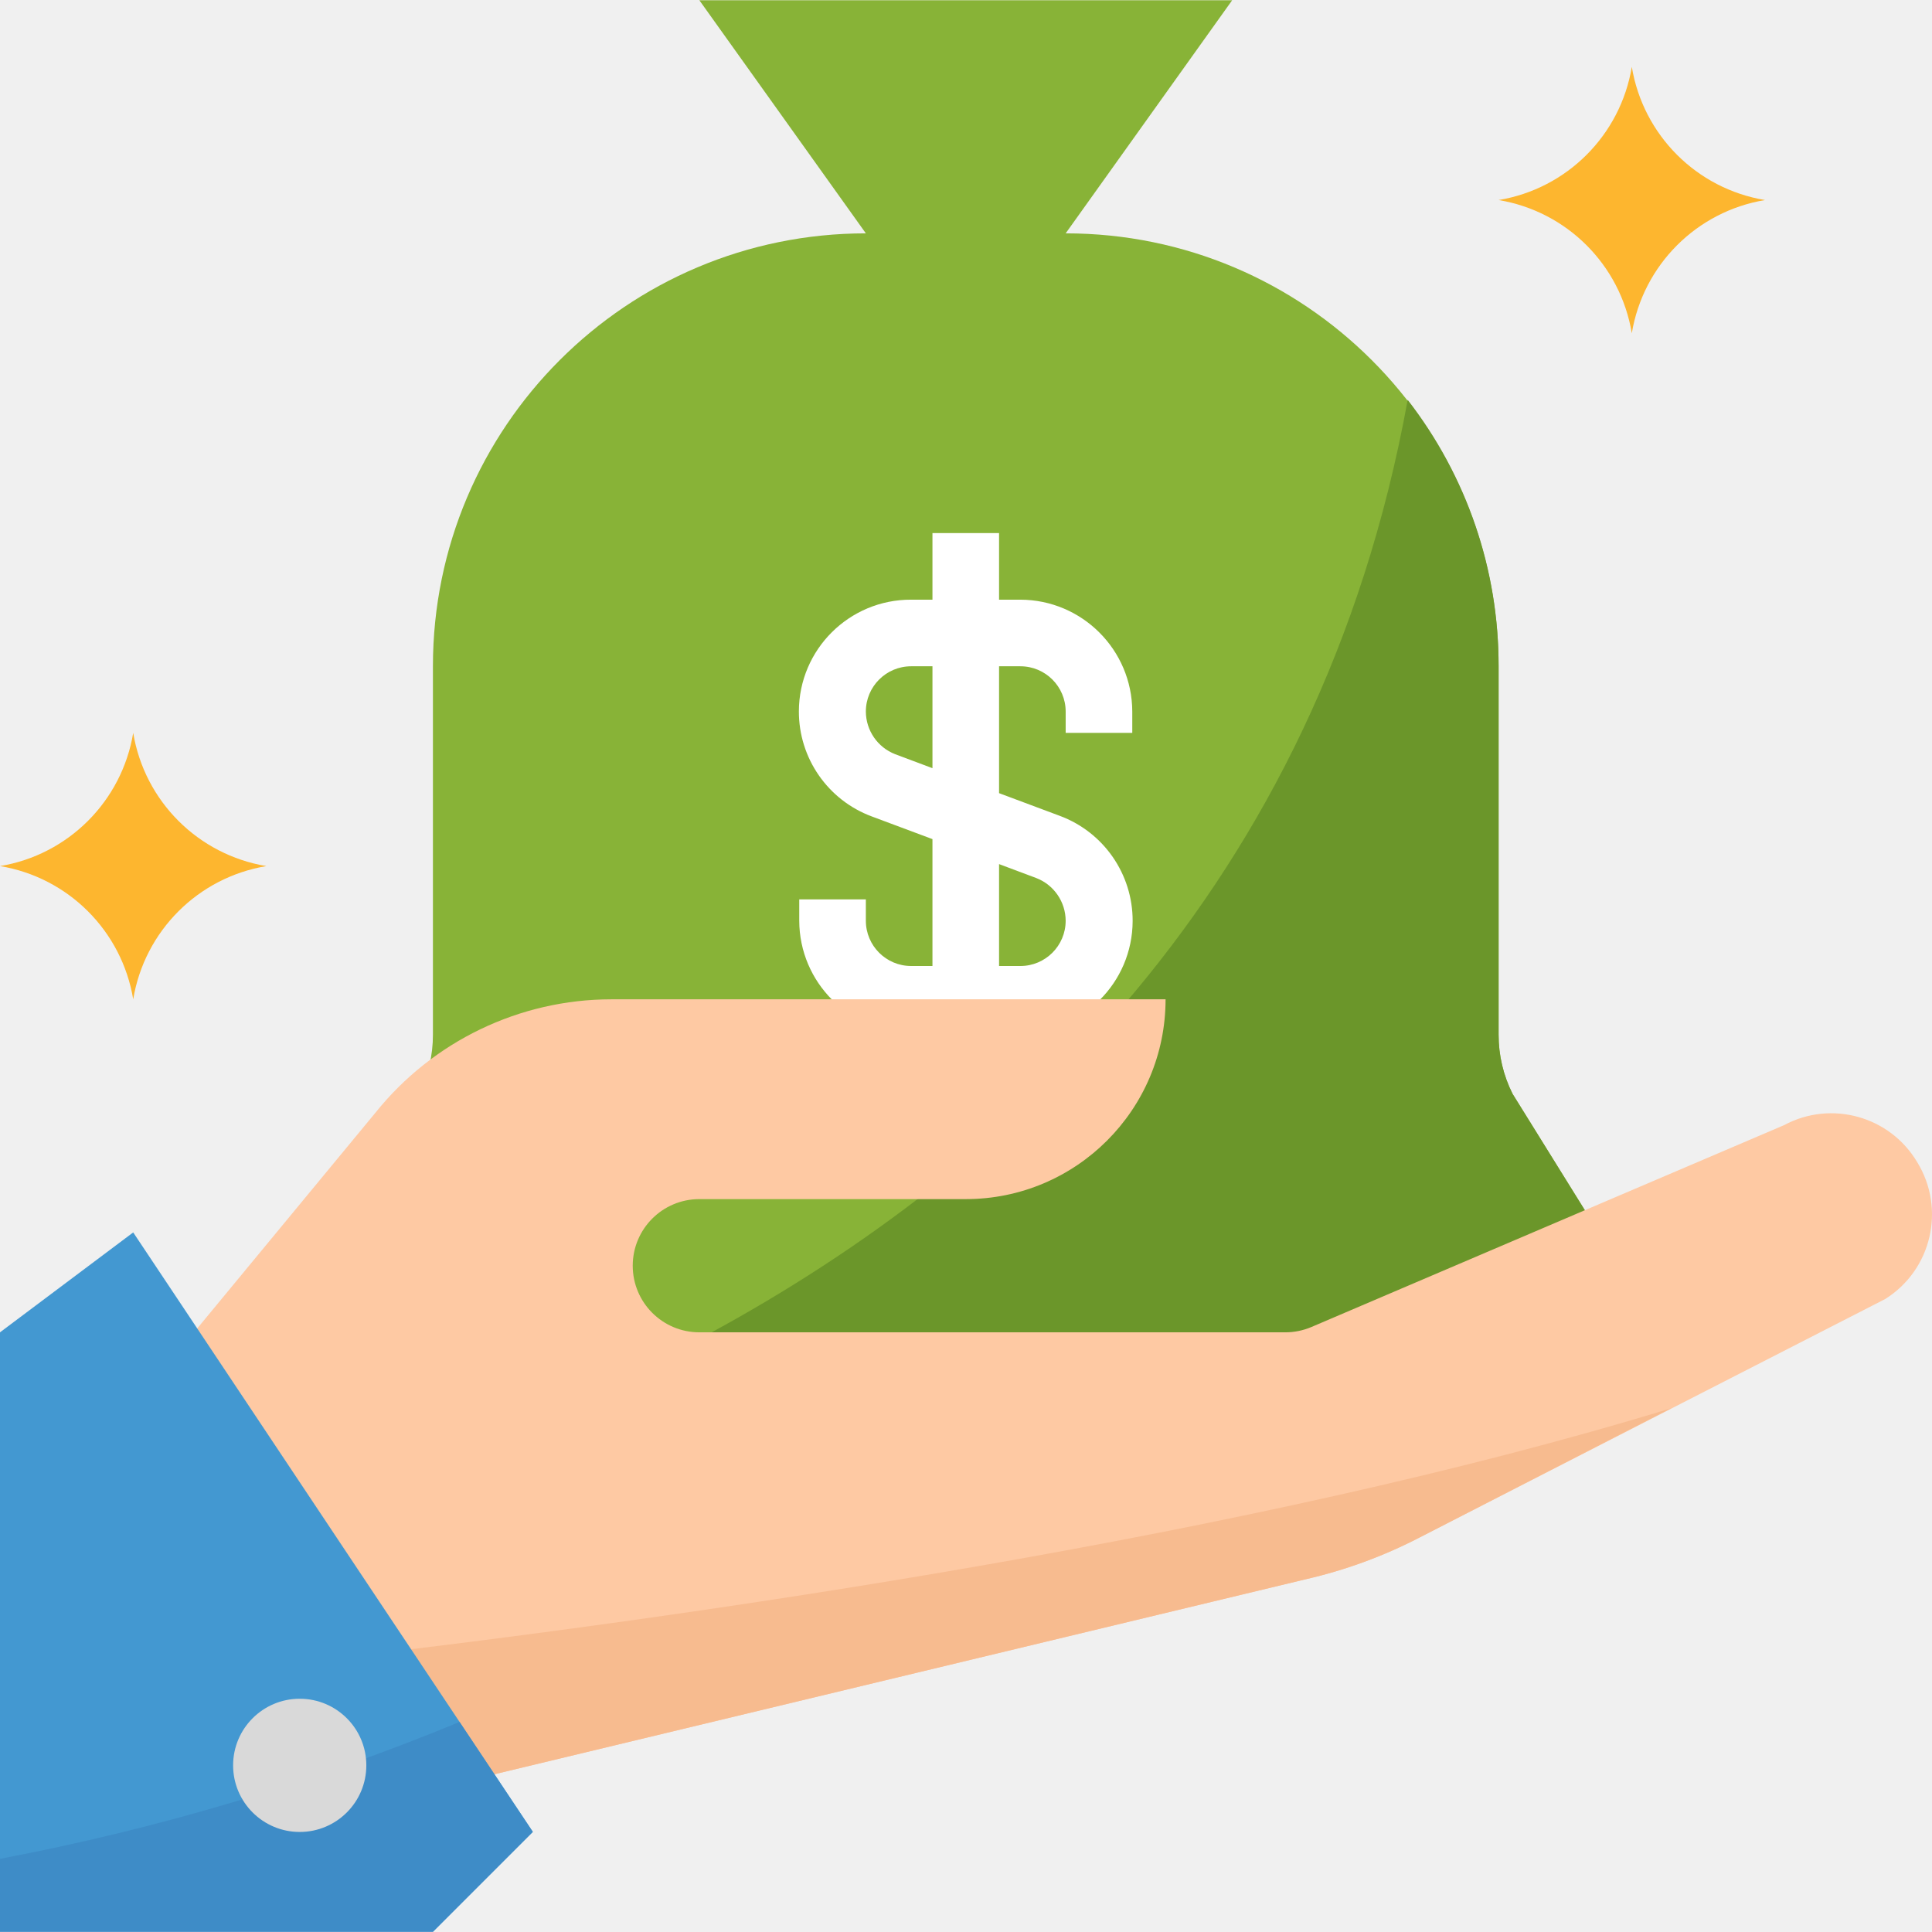
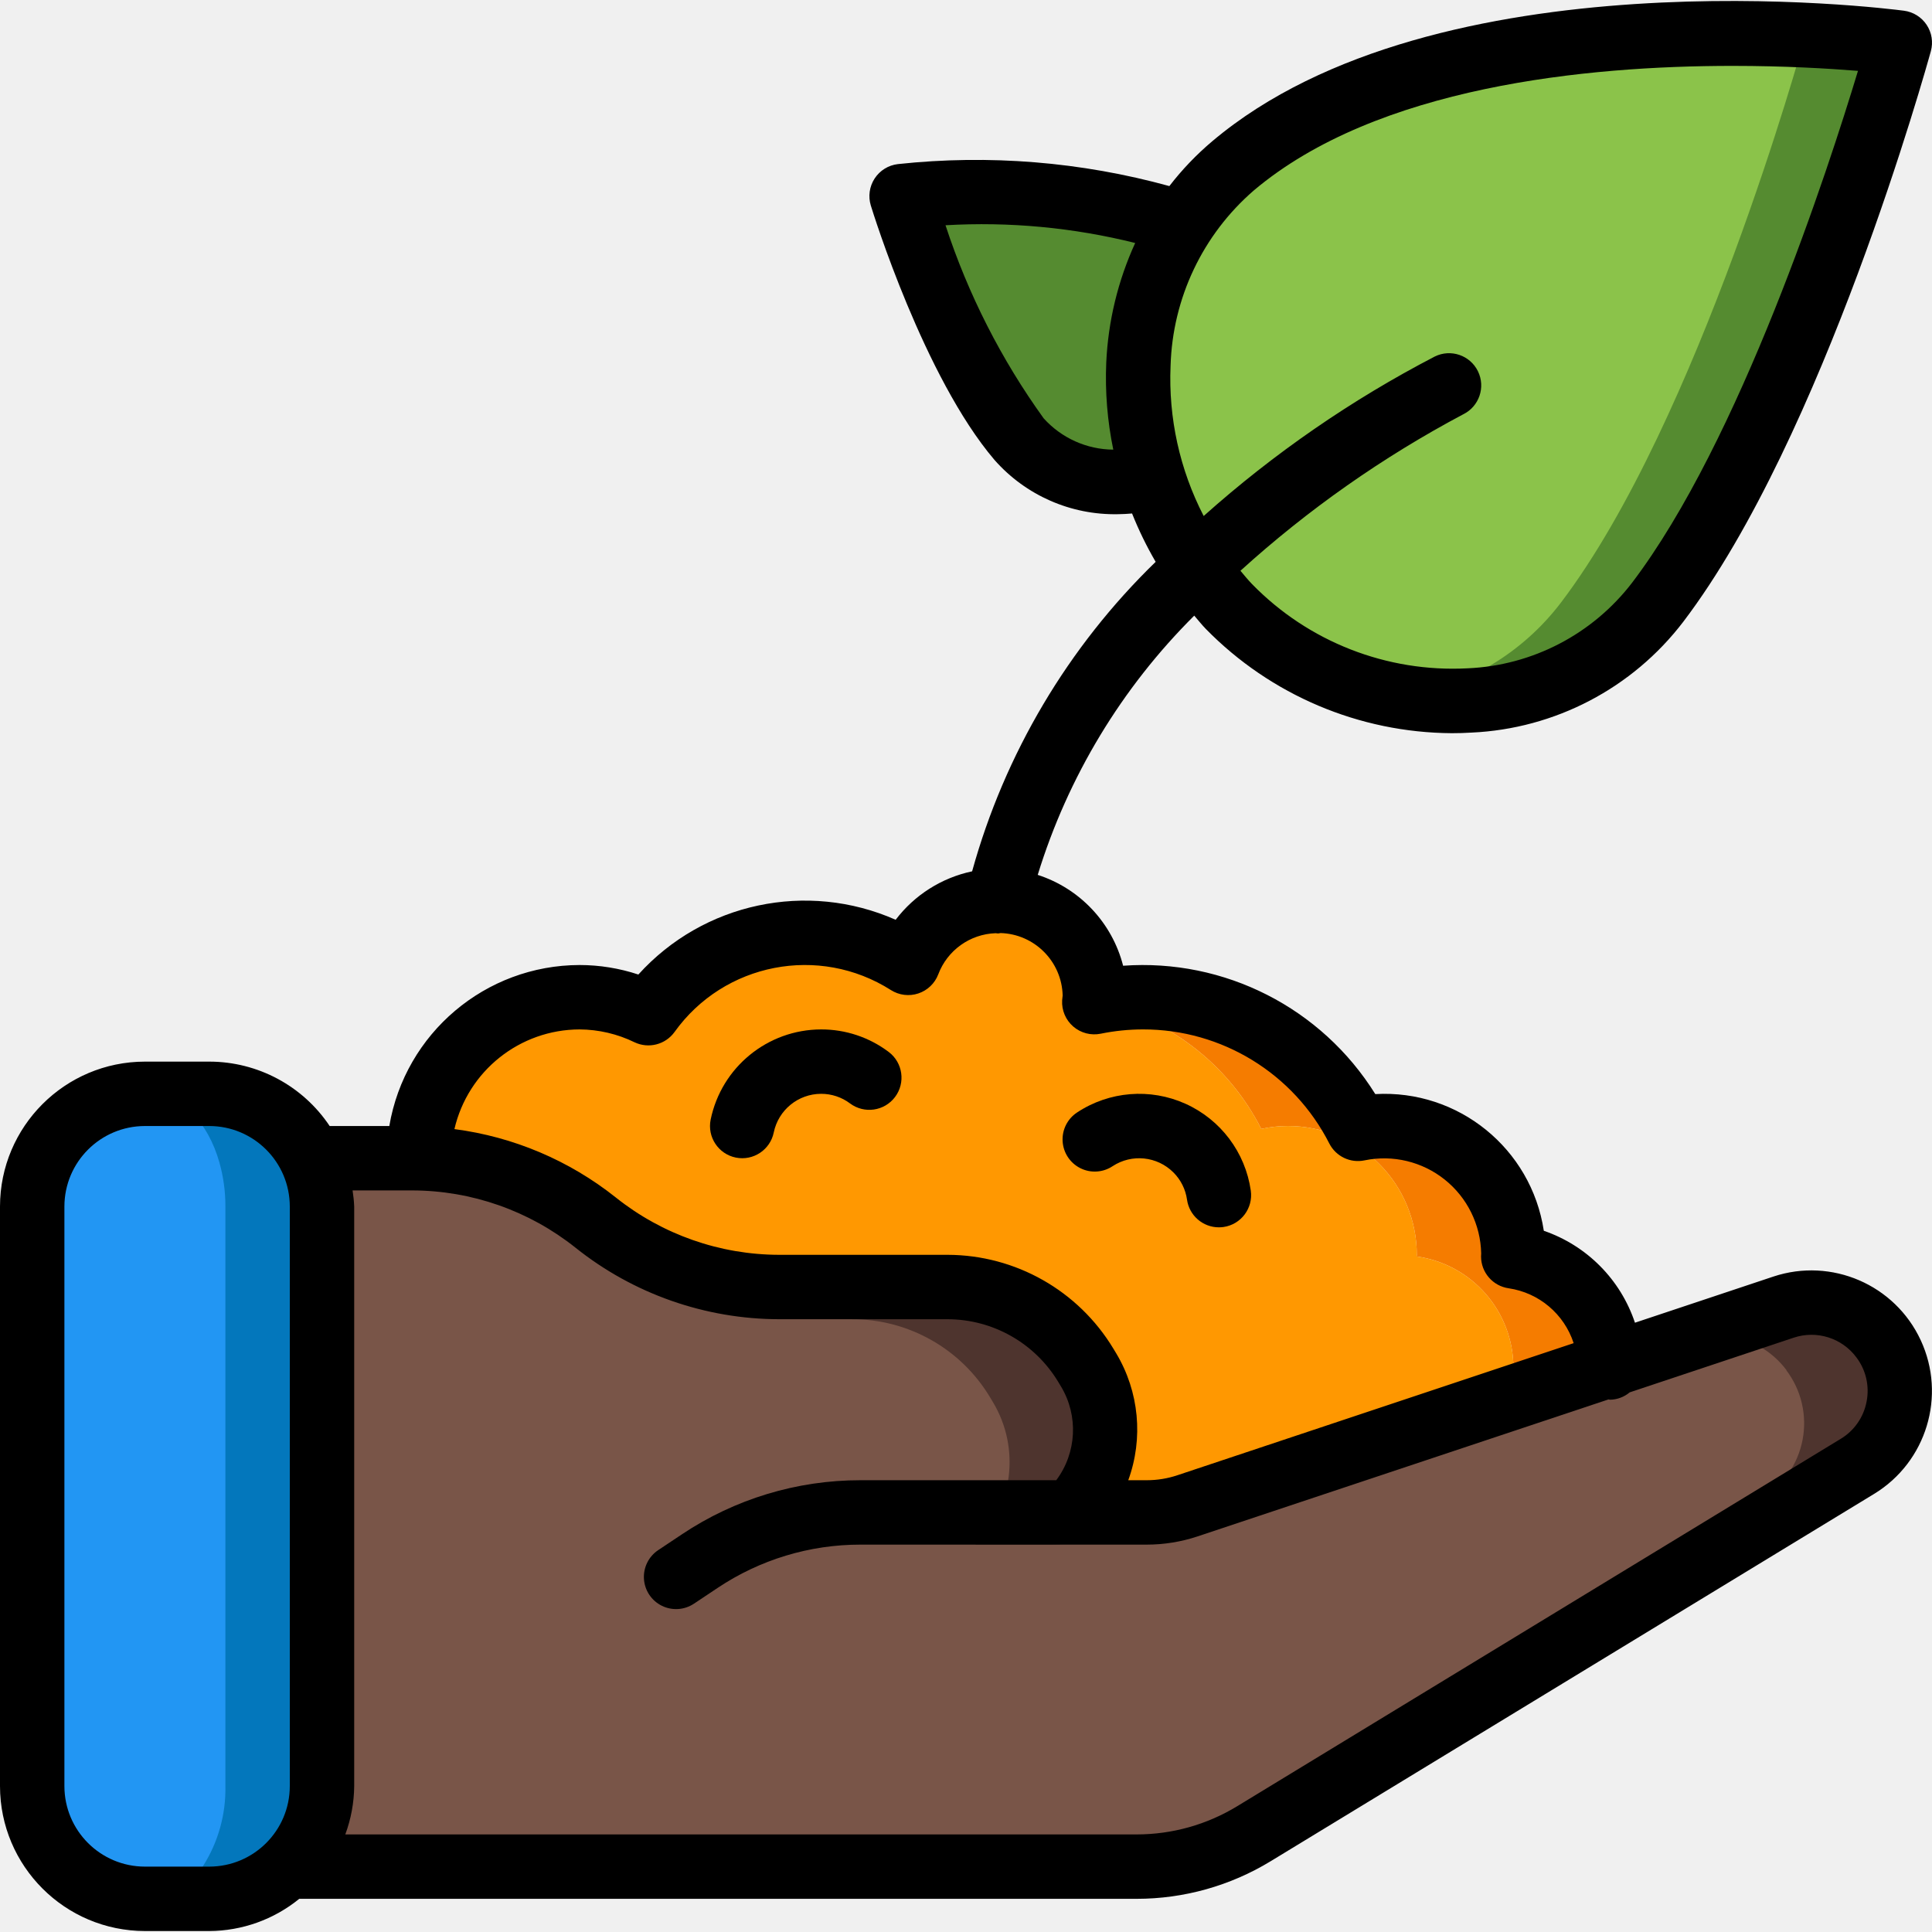
- <svg xmlns="http://www.w3.org/2000/svg" version="1.1" id="Capa_1" x="0px" y="0px" viewBox="0 0 512.002 512.002" style="enable-background:new 0 0 512.002 512.002;" xml:space="preserve">
+ <svg xmlns="http://www.w3.org/2000/svg" version="1.1" id="Capa_1" x="0px" y="0px" viewBox="0 0 511.999 511.999" style="enable-background:new 0 0 511.999 511.999;" xml:space="preserve">
  <g>
-     <path style="fill:#88B337;" d="M423.622,332.518c0.009-3.866-1.059-7.652-3.089-10.944l-19.681-31.683   c-2.453-4.872-3.724-10.255-3.707-15.709v-97.61c0-63.367-51.364-114.731-114.731-114.731h-52.953   c-63.367,0-114.731,51.364-114.731,114.731v97.61c0.018,5.454-1.253,10.838-3.707,15.709l-19.681,31.683   c-2.03,3.292-3.098,7.078-3.089,10.944l0,0c0.044,11.341,9.223,20.519,20.563,20.563h294.241   C414.399,353.037,423.578,343.858,423.622,332.518z" />
-     <polygon style="fill:#88B337;" points="282.415,61.841 326.542,0.063 185.335,0.063 229.462,61.841 229.462,79.492 282.415,79.492     " />
+     <g transform="translate(1 1)">
+       <g>
+         <path style="fill:#558B30;" d="M314.488,56.244c-29.696-12.8-74.155-7.68-74.155-7.68s13.397,43.605,31.147,64.427     c8.747,9.534,21.988,13.556,34.56,10.496L314.488,56.244z" />
+         <path style="fill:#558B30;" d="M502.467,10.345c0,0-27.648,100.181-64.171,148.309c-15.958,20.328-41.97,29.987-67.328,25.003     c-17.576-2.813-33.786-11.187-46.251-23.893c-31.147-32-33.536-87.552,1.024-116.821c31.232-26.368,81.067-33.621,119.808-34.816     h0.512C464.892,7.476,483.745,8.217,502.467,10.345z" />
+       </g>
+       <path style="fill:#8BC34A;" d="M476.867,10.345c0,0-27.648,100.181-64.171,148.309c-10.169,13.398-25.117,22.355-41.728,25.003    c-17.576-2.813-33.786-11.187-46.251-23.893c-31.147-32-33.536-87.552,1.024-116.821c31.232-26.368,81.067-33.621,119.808-34.816    h0.512C464.664,8.724,476.867,10.345,476.867,10.345z" />
+       <path style="fill:#F57C00;" d="M425.667,361.406c-3.85,11.715-10.741,22.198-19.968,30.379    c-9.183,8.247-20.361,13.953-32.427,16.555l-99.328,21.333c-8.759,1.86-17.79,2.063-26.624,0.597l-1.195-0.171    c0.768-0.171,1.451-0.256,2.218-0.427l99.328-21.333c12.066-2.601,23.243-8.308,32.427-16.555    c9.227-8.181,16.118-18.664,19.968-30.379c-0.036-14.84-10.987-27.392-25.685-29.44c0.069-0.131,0.099-0.279,0.085-0.427    c0.003-9.054-3.593-17.737-9.995-24.139c-6.402-6.402-15.085-9.997-24.139-9.995c-2.382-0.002-4.757,0.255-7.083,0.768    c-8.826-17.406-25.151-29.799-44.288-33.621c4.27-0.861,8.615-1.289,12.971-1.28c24.029-0.006,46.026,13.482,56.917,34.901    c2.326-0.513,4.701-0.77,7.083-0.768c9.054-0.003,17.737,3.593,24.139,9.995s9.997,15.085,9.995,24.139    c0.013,0.147-0.016,0.296-0.085,0.427C414.68,334.014,425.631,346.566,425.667,361.406z" />
+       <path style="fill:#FF9801;" d="M400.067,361.406c-3.85,11.715-10.741,22.198-19.968,30.379    c-9.183,8.247-20.361,13.953-32.427,16.555l-99.328,21.333c-0.768,0.171-1.451,0.256-2.218,0.427l-63.232-10.581    c-27.521-4.688-49.751-25.049-56.832-52.053l-16.128-61.525c-0.01-18.537,11.959-34.956,29.611-40.619    c2.908-0.94,5.914-1.541,8.96-1.792c1.359-0.17,2.727-0.256,4.096-0.256c6.33,0.036,12.571,1.494,18.261,4.267    c6.97-9.692,17.115-16.636,28.672-19.627c4.172-1.134,8.477-1.708,12.8-1.707c2.112,0.012,4.221,0.154,6.315,0.427    c7.47,0.904,14.643,3.47,20.992,7.509c2.154-5.462,6.094-10.034,11.179-12.971c3.843-2.296,8.238-3.506,12.715-3.499    c6.792-0.009,13.309,2.685,18.112,7.488c4.803,4.803,7.497,11.32,7.488,18.112c-0.015,0.431-0.072,0.86-0.171,1.28    c19.137,3.823,35.462,16.216,44.288,33.621c2.326-0.513,4.701-0.77,7.083-0.768c9.054-0.003,17.737,3.593,24.139,9.995    c6.402,6.402,9.997,15.085,9.995,24.139c0.013,0.147-0.016,0.296-0.085,0.427C389.08,334.014,400.031,346.566,400.067,361.406z" />
+       <path style="fill:#0377BC;" d="M84.333,318.74v153.6c-0.079,16.462-13.405,29.788-29.867,29.867H37.4    c-16.487-0.018-29.849-13.379-29.867-29.867v-153.6c0.018-16.487,13.379-29.849,29.867-29.867h17.067    c11.971,0.015,22.78,7.165,27.477,18.176C83.528,310.743,84.341,314.721,84.333,318.74z" />
+       <path style="fill:#2296F3;" d="M58.733,318.74v153.6c0.149,7.448-1.888,14.775-5.86,21.077c-2.882,5.131-8.176,8.443-14.051,8.789    H27.444c-10.979,0-19.911-13.397-19.911-29.867v-153.6c0-16.469,8.932-29.867,19.911-29.867h11.378    c8.192,0,15.303,7.509,18.318,18.176C58.212,310.853,58.748,314.788,58.733,318.74z" />
+       <path style="fill:#4E342E;" d="M491.203,387.604l-159.915,97.365c-7.593,4.645-16.143,7.505-25.003,8.363    c-2.01,0.244-4.034,0.358-6.059,0.341H75.8l-0.256-0.256c5.638-5.563,8.805-13.157,8.789-21.077v-153.6    c0.017-1.401-0.097-2.801-0.341-4.181v-0.085c-0.318-2.561-1.008-5.062-2.048-7.424l2.304-1.109h23.979    c17.677,0.025,34.823,6.041,48.64,17.067c13.817,11.026,30.963,17.042,48.64,17.067h44.629    c15.004-0.022,28.912,7.856,36.608,20.736l0.768,1.28c7.275,12.16,5.34,27.711-4.693,37.717h20.053    c3.686,0.002,7.348-0.604,10.837-1.792l132.608-44.203l25.344-8.448c9.56-3.139,20.058,0.155,26.112,8.192v0.085    c3.966,5.267,5.515,11.968,4.262,18.442C500.783,378.556,496.847,384.196,491.203,387.604z" />
+       <path style="fill:#795548;" d="M465.859,396.137l-159.573,97.195c-2.01,0.244-4.034,0.358-6.059,0.341H75.8l-0.256-0.256    c5.638-5.563,8.805-13.157,8.789-21.077v-153.6c0-0.683,0-6.485-0.085-12.8h23.979c17.677,0.025,34.823,6.041,48.64,17.067    c13.817,11.026,30.963,17.042,48.64,17.067h4.437l14.848,8.533c15.004-0.022,28.912,7.856,36.608,20.736l0.768,1.28    c7.275,12.16,5.34,27.711-4.693,37.717h20.053c3.686,0.002,7.348-0.603,10.837-1.792l157.952-52.651    c9.56-3.139,20.058,0.155,26.112,8.192v0.085c3.966,5.267,5.515,11.968,4.263,18.442    C475.44,387.089,471.503,392.729,465.859,396.137z" />
+     </g>
+     <g>
+       <path d="M469.954,338.306l-36.675,12.226c-3.816-11.44-12.747-20.448-24.154-24.363c-3.308-21.789-22.655-37.481-44.658-36.221    c-14.239-22.861-39.967-35.956-66.829-34.017c-2.911-11.378-11.454-20.468-22.63-24.079c7.979-25.957,22.224-49.552,41.477-68.703    c1.029,1.178,1.993,2.417,3.082,3.536c17.18,17.534,40.653,27.476,65.2,27.617c1.729,0,3.467-0.05,5.196-0.158    c22.121-1.004,42.663-11.749,56.104-29.346c37.15-48.867,64.483-147.071,65.625-151.229c0.657-2.38,0.251-4.928-1.114-6.986    s-3.554-3.423-6.003-3.743c-5.029-0.667-123.9-15.588-183.325,34.6c-4.198,3.543-8.005,7.523-11.358,11.874    c-23.398-6.448-47.802-8.425-71.933-5.828c-2.519,0.29-4.778,1.686-6.166,3.808c-1.388,2.122-1.761,4.751-1.017,7.176    c0.571,1.85,14.129,45.546,32.783,67.429c8.267,9.377,20.248,14.633,32.746,14.367c1.224,0,2.464-0.094,3.703-0.187    c1.765,4.42,3.855,8.703,6.252,12.815c-23.214,22.529-40.003,50.839-48.638,82.015c-8.076,1.711-15.267,6.268-20.263,12.84    c-23.481-10.372-50.965-4.522-68.187,14.512c-5.023-1.665-10.279-2.516-15.571-2.521c-24.958,0.042-46.254,18.061-50.429,42.667    H87.366c-7.117-10.658-19.084-17.06-31.899-17.067H38.4c-21.198,0.023-38.377,17.202-38.4,38.4v153.6    c0.023,21.198,17.202,38.377,38.4,38.4h17.067c8.688-0.037,17.1-3.049,23.838-8.533h221.92    c12.521,0.001,24.801-3.443,35.496-9.954l159.95-97.363c13.868-8.46,19.179-25.98,12.342-40.715    C502.176,340.439,485.369,333.18,469.954,338.306L469.954,338.306z M332.258,50.481c32.671-27.583,88.179-33.021,126.871-33.021    c13.842,0,25.533,0.696,33.254,1.321c-7.888,26.092-31.292,98.054-59.9,135.692c-10.46,13.612-26.407,21.9-43.558,22.637    c-21.368,1.129-42.185-7.006-57.125-22.325c-1.086-1.116-2.06-2.339-3.072-3.527c17.879-16.214,37.707-30.14,59.027-41.457    c4.233-2.072,5.985-7.184,3.913-11.417s-7.184-5.985-11.417-3.913c-22.105,11.48-42.687,25.683-61.264,42.277    c-6.346-12.278-9.37-26.002-8.774-39.81C310.73,79.049,318.727,62.196,332.258,50.481z M276.575,110.852    c-11.249-15.613-20.02-32.869-26.004-51.158c16.896-0.982,33.843,0.603,50.265,4.699c-4.567,9.98-7.171,20.745-7.669,31.709    c-0.329,7.733,0.297,15.477,1.865,23.057C287.986,119.106,281.287,116.091,276.575,110.852z M153.6,272.806    c5.048,0.031,10.025,1.196,14.562,3.408c3.722,1.766,8.173,0.625,10.587-2.712c13.131-18.353,38.32-23.236,57.358-11.121    c2.163,1.372,4.828,1.699,7.259,0.891c2.431-0.808,4.37-2.665,5.282-5.058c2.402-6.372,8.4-10.674,15.206-10.906    c0.228,0.018,0.459,0.068,0.686,0.068c0.214,0,0.406-0.092,0.618-0.108c9.008,0.273,16.232,7.536,16.457,16.545    c-0.033,0.237-0.121,1.046-0.137,1.283c-0.15,2.645,0.937,5.21,2.942,6.942s4.701,2.434,7.296,1.9    c3.691-0.754,7.449-1.133,11.217-1.133c20.836-0.029,39.916,11.664,49.35,30.242c1.755,3.433,5.596,5.26,9.367,4.454    c7.478-1.532,15.251,0.336,21.215,5.1c5.965,4.764,9.505,11.931,9.664,19.563c-0.021,0.283-0.037,0.571-0.037,0.8    c0.001,4.247,3.125,7.846,7.329,8.446c8.032,1.186,14.699,6.817,17.212,14.537L312,390.961c-2.611,0.87-5.344,1.313-8.096,1.312    h-4.903c4.054-11.114,2.883-23.463-3.189-33.617l-0.758-1.254c-9.285-15.387-25.928-24.813-43.9-24.862h-44.633    c-15.745-0.02-31.017-5.377-43.325-15.196c-12.343-9.819-27.131-16.085-42.771-18.122    C124.011,283.783,137.751,272.843,153.6,272.806z M38.4,494.673c-11.776-0.014-21.32-9.557-21.333-21.333v-153.6    c0.014-11.776,9.557-21.32,21.333-21.333h17.067c11.776,0.014,21.32,9.557,21.333,21.333v153.6    c-0.014,11.776-9.557,21.319-21.333,21.333H38.4z M494.663,371.44c-0.774,4.119-3.271,7.711-6.863,9.871l-159.954,97.367    c-8.021,4.882-17.231,7.464-26.621,7.462H91.508c1.518-4.099,2.316-8.429,2.359-12.8v-153.6c-0.062-1.429-0.206-2.854-0.431-4.267    h15.777c15.745,0.02,31.017,5.377,43.325,15.196c15.334,12.237,34.365,18.913,53.983,18.938h44.633    c11.984,0.035,23.081,6.322,29.271,16.583l0.758,1.254c4.659,7.765,4.159,17.577-1.264,24.829h-51.866    c-16.848-0.017-33.322,4.972-47.329,14.333l-6.254,4.167c-2.552,1.684-4.009,4.605-3.817,7.656    c0.191,3.052,2.001,5.768,4.744,7.119c2.743,1.352,5.999,1.132,8.536-0.576l6.254-4.167c11.208-7.489,24.387-11.48,37.867-11.466    h75.85c4.586,0,9.141-0.739,13.492-2.188L426.27,370.86c0.139,0.007,0.256,0.08,0.396,0.08c1.914-0.034,3.757-0.724,5.224-1.954    l43.464-14.488c6.083-2.031,12.782,0.075,16.608,5.221C494.495,363.061,495.477,367.327,494.663,371.44z" />
+       <path d="M194.992,306.769c4.618,0.938,9.123-2.044,10.063-6.662c1.232-5.951,6.469-10.222,12.546-10.234    c2.769-0.009,5.464,0.888,7.675,2.554c3.768,2.81,9.098,2.043,11.921-1.714c2.823-3.757,2.076-9.09-1.671-11.927    c-5.161-3.898-11.457-5.998-17.925-5.979c-14.185,0.032-26.403,10.008-29.271,23.9    C187.392,301.325,190.374,305.829,194.992,306.769z" />
+       <path d="M294.846,309.052c5.079-3.333,11.799-2.649,16.104,1.637c1.965,1.952,3.237,4.494,3.621,7.237    c0.599,4.201,4.194,7.323,8.438,7.329c0.407-0.001,0.813-0.029,1.217-0.083c4.666-0.667,7.909-4.988,7.246-9.654    c-1.45-10.136-7.99-18.824-17.33-23.021s-20.179-3.318-28.72,2.329c-2.547,1.681-4.002,4.595-3.817,7.641    c0.186,3.046,1.985,5.761,4.717,7.12C289.055,310.947,292.305,310.742,294.846,309.052L294.846,309.052z" />
+     </g>
  </g>
-   <path style="fill:#6B962A;" d="M420.533,321.574l-19.681-31.683c-2.453-4.872-3.724-10.255-3.707-15.709v-97.61  c0.062-25.559-8.419-50.411-24.093-70.604C349.488,235.791,266.529,310.631,188.6,353.081h214.459  c11.402,0.044,20.687-9.161,20.731-20.572c0.018-3.866-1.05-7.652-3.08-10.935H420.533z" />
-   <path style="fill:#FFFFFF;" d="M300.065,194.223v-5.648c-0.044-16.354-13.3-29.609-29.654-29.654h-5.648V141.27h-17.651v17.651  h-5.648c-16.38-0.053-29.698,13.176-29.751,29.556c-0.044,12.435,7.678,23.573,19.337,27.897l16.062,6.001v33.625h-5.648  c-6.628,0-12.003-5.375-12.003-12.003l0,0v-5.648h-17.651v5.648c0.044,16.354,13.3,29.609,29.654,29.654h28.948  c16.38,0.053,29.698-13.176,29.751-29.556c0.044-12.435-7.678-23.573-19.337-27.897l-16.062-6.001v-33.625h5.648  c6.628,0,12.003,5.375,12.003,12.003l0,0v5.648H300.065z M274.648,232.702c4.66,1.809,7.74,6.293,7.766,11.297  c0,6.628-5.375,12.003-12.003,12.003l0,0h-5.648v-27.006L274.648,232.702z M247.113,203.578l-9.885-3.707  c-4.66-1.809-7.74-6.293-7.766-11.297c0-6.628,5.375-12.003,12.003-12.003l0,0h5.648V203.578z" />
-   <g>
-     <path style="fill:#FDB62F;" d="M432.447,88.317L432.447,88.317c-3.001-18.11-17.192-32.301-35.302-35.302l0,0   c18.11-3.001,32.301-17.192,35.302-35.302l0,0c3.001,18.11,17.192,32.301,35.302,35.302l0,0   C449.639,56.016,435.448,70.208,432.447,88.317z" />
-     <path style="fill:#FDB62F;" d="M35.302,264.826L35.302,264.826C32.301,246.717,18.11,232.525,0,229.525l0,0   c18.11-3.001,32.301-17.192,35.302-35.302l0,0c3.001,18.11,17.192,32.301,35.302,35.302l0,0   C52.494,232.525,38.302,246.717,35.302,264.826z" />
-   </g>
-   <path style="fill:#FEC9A3;" d="M508.081,307.983c-7.246-12.197-22.814-16.512-35.302-9.796l-125.233,53.482  c-2.206,0.935-4.58,1.421-6.972,1.412h-155.24c-9.752,0-17.651-7.899-17.651-17.651c0-9.752,7.899-17.651,17.651-17.651h70.604  c29.248,0,52.953-23.705,52.953-52.953H162.035c-24.341,0.018-47.357,11.094-62.572,30.095l-55.336,66.985l62.308,114.201  l239.788-57.63c10.361-2.392,20.387-6.063,29.83-10.944l123.556-63.279C511.903,336.533,515.68,320.356,508.081,307.983z" />
-   <path style="fill:#F7BB8F;" d="M86.578,439.747l19.857,36.361l239.788-57.63c10.361-2.392,20.387-6.063,29.83-10.944l66.809-34.331  C331.837,407.181,184.452,428.362,86.578,439.747z" />
-   <polygon style="fill:#4398D1;" points="0,353.081 0,511.939 114.731,511.939 141.207,485.463 35.302,326.605 " />
-   <path style="fill:#3E8CC7;" d="M0,511.939h114.731l26.476-26.476l-19.416-29.124C82.536,472.542,41.727,484.695,0,492.612V511.939z" />
-   <circle style="fill:#D9D9D9;" cx="79.429" cy="467.838" r="17.651" />
  <g>
</g>
  <g>
</g>
  <g>
</g>
  <g>
</g>
  <g>
</g>
  <g>
</g>
  <g>
</g>
  <g>
</g>
  <g>
</g>
  <g>
</g>
  <g>
</g>
  <g>
</g>
  <g>
</g>
  <g>
</g>
  <g>
</g>
</svg>
